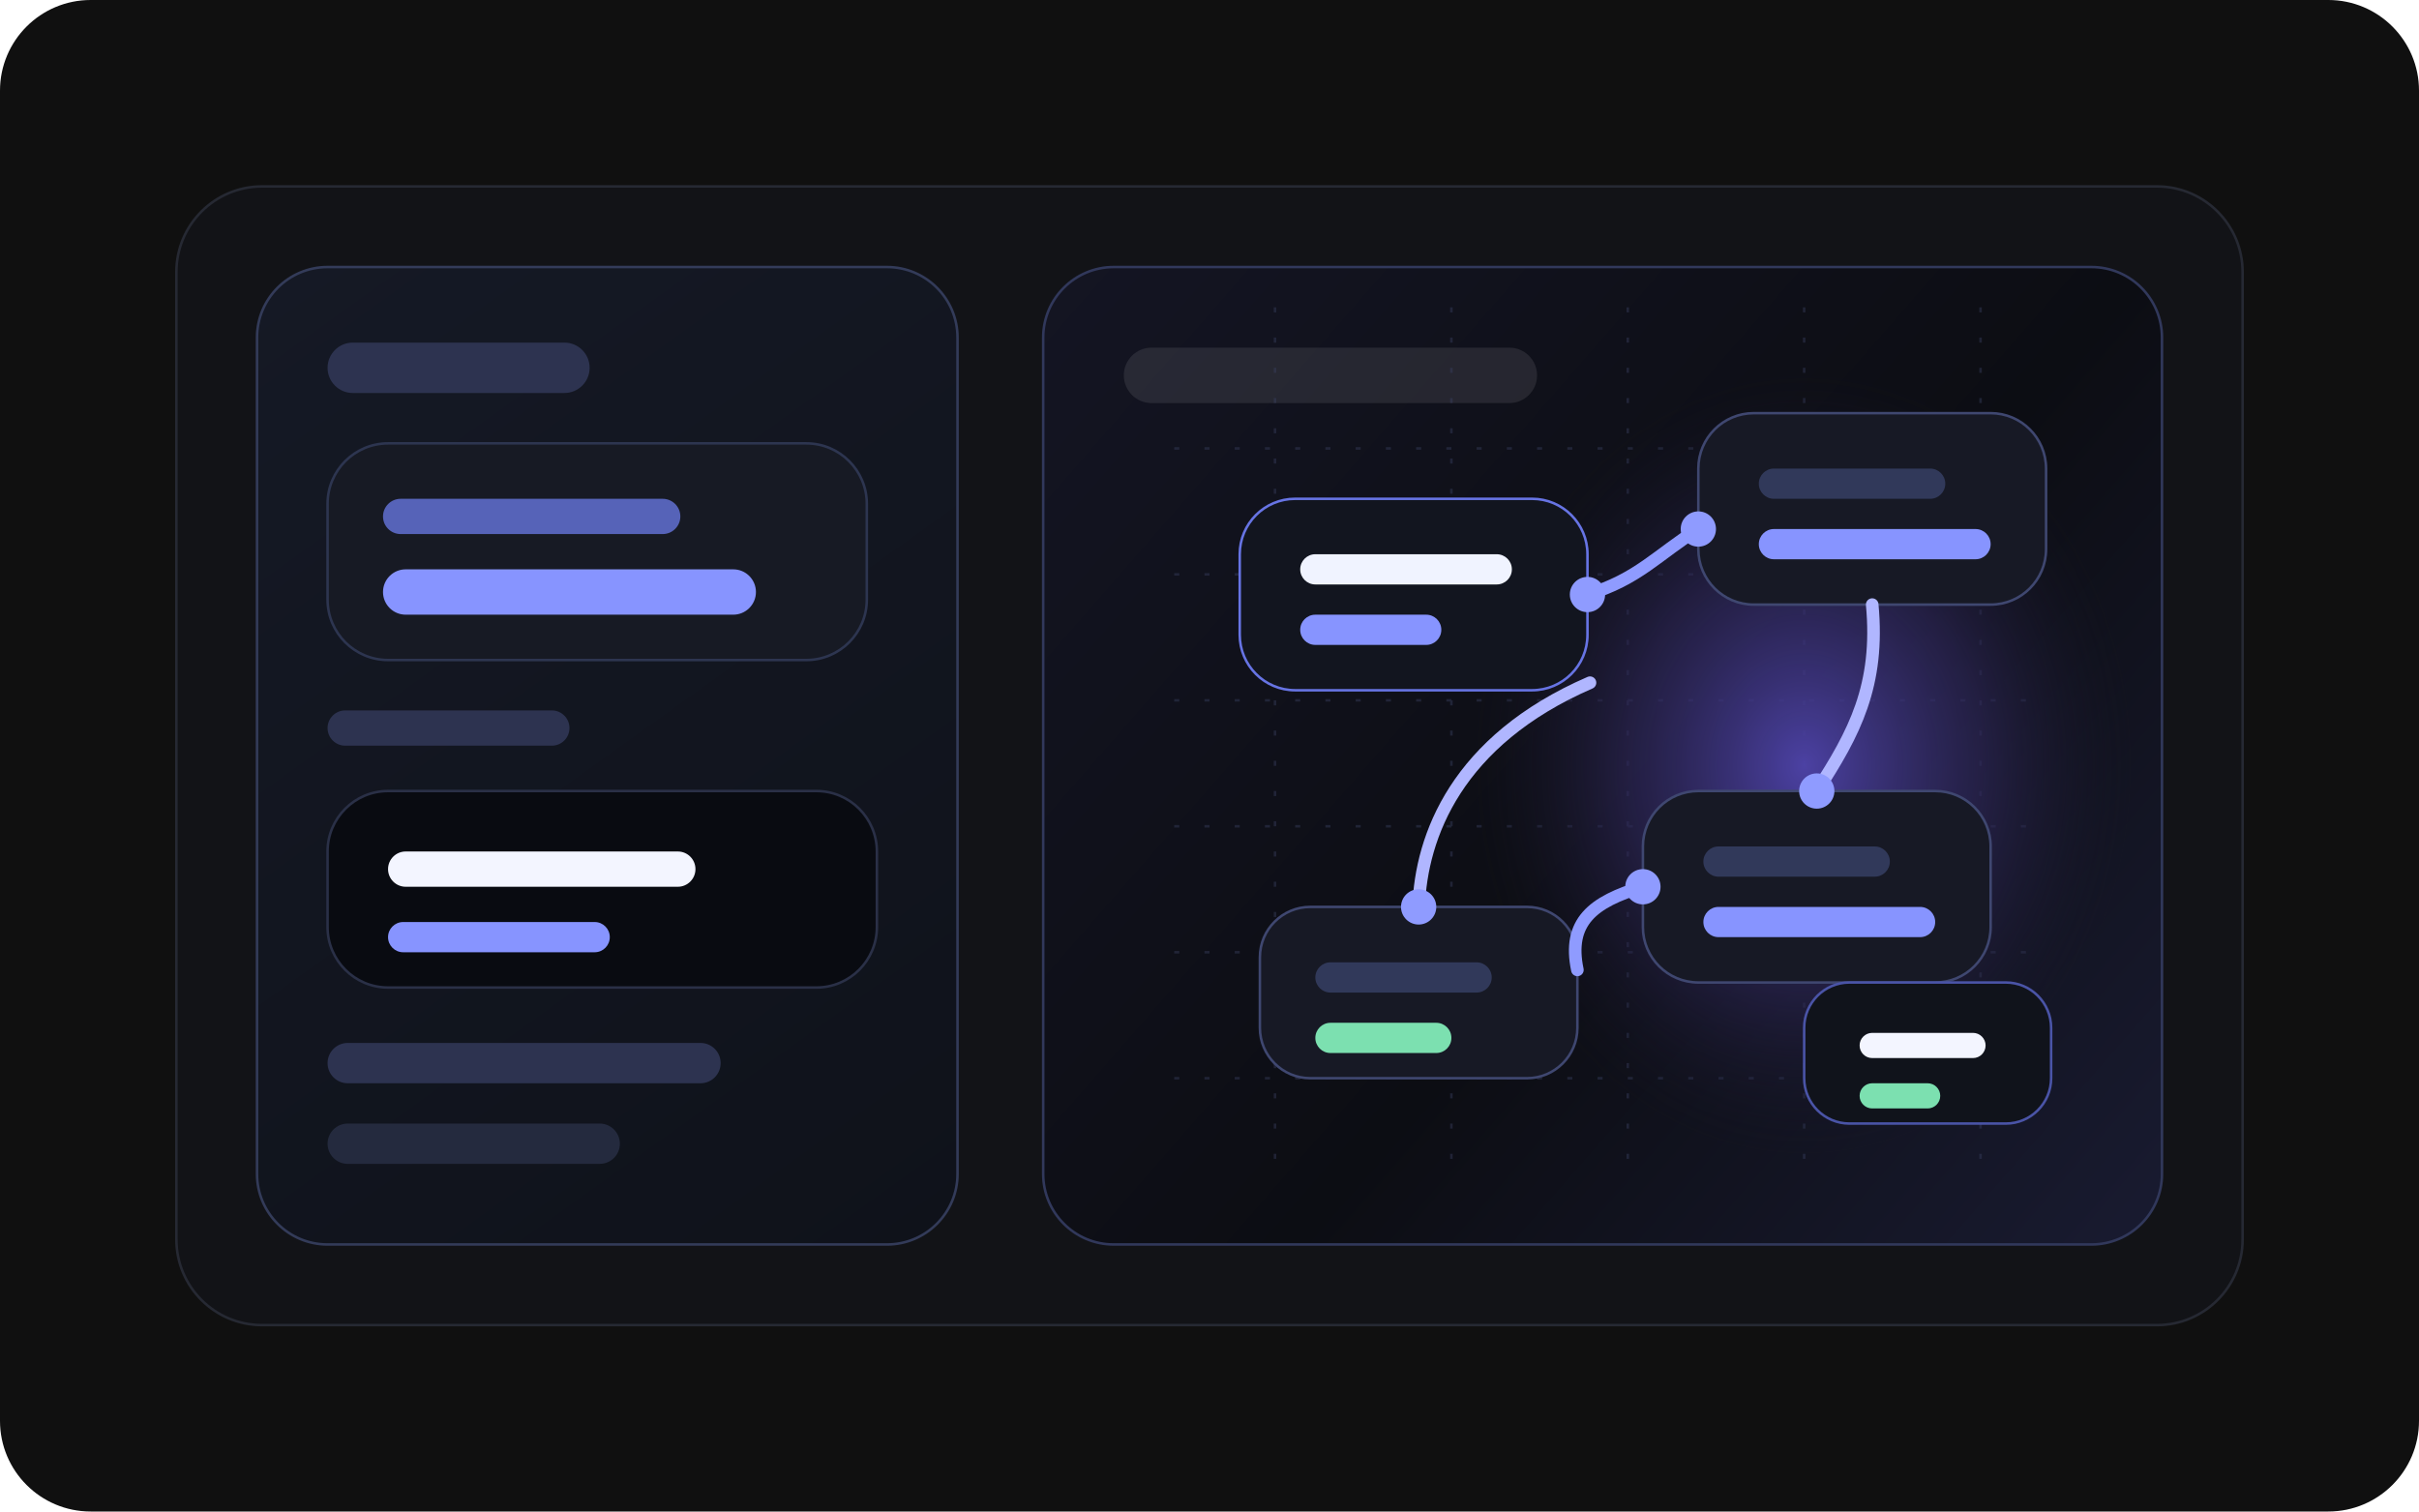
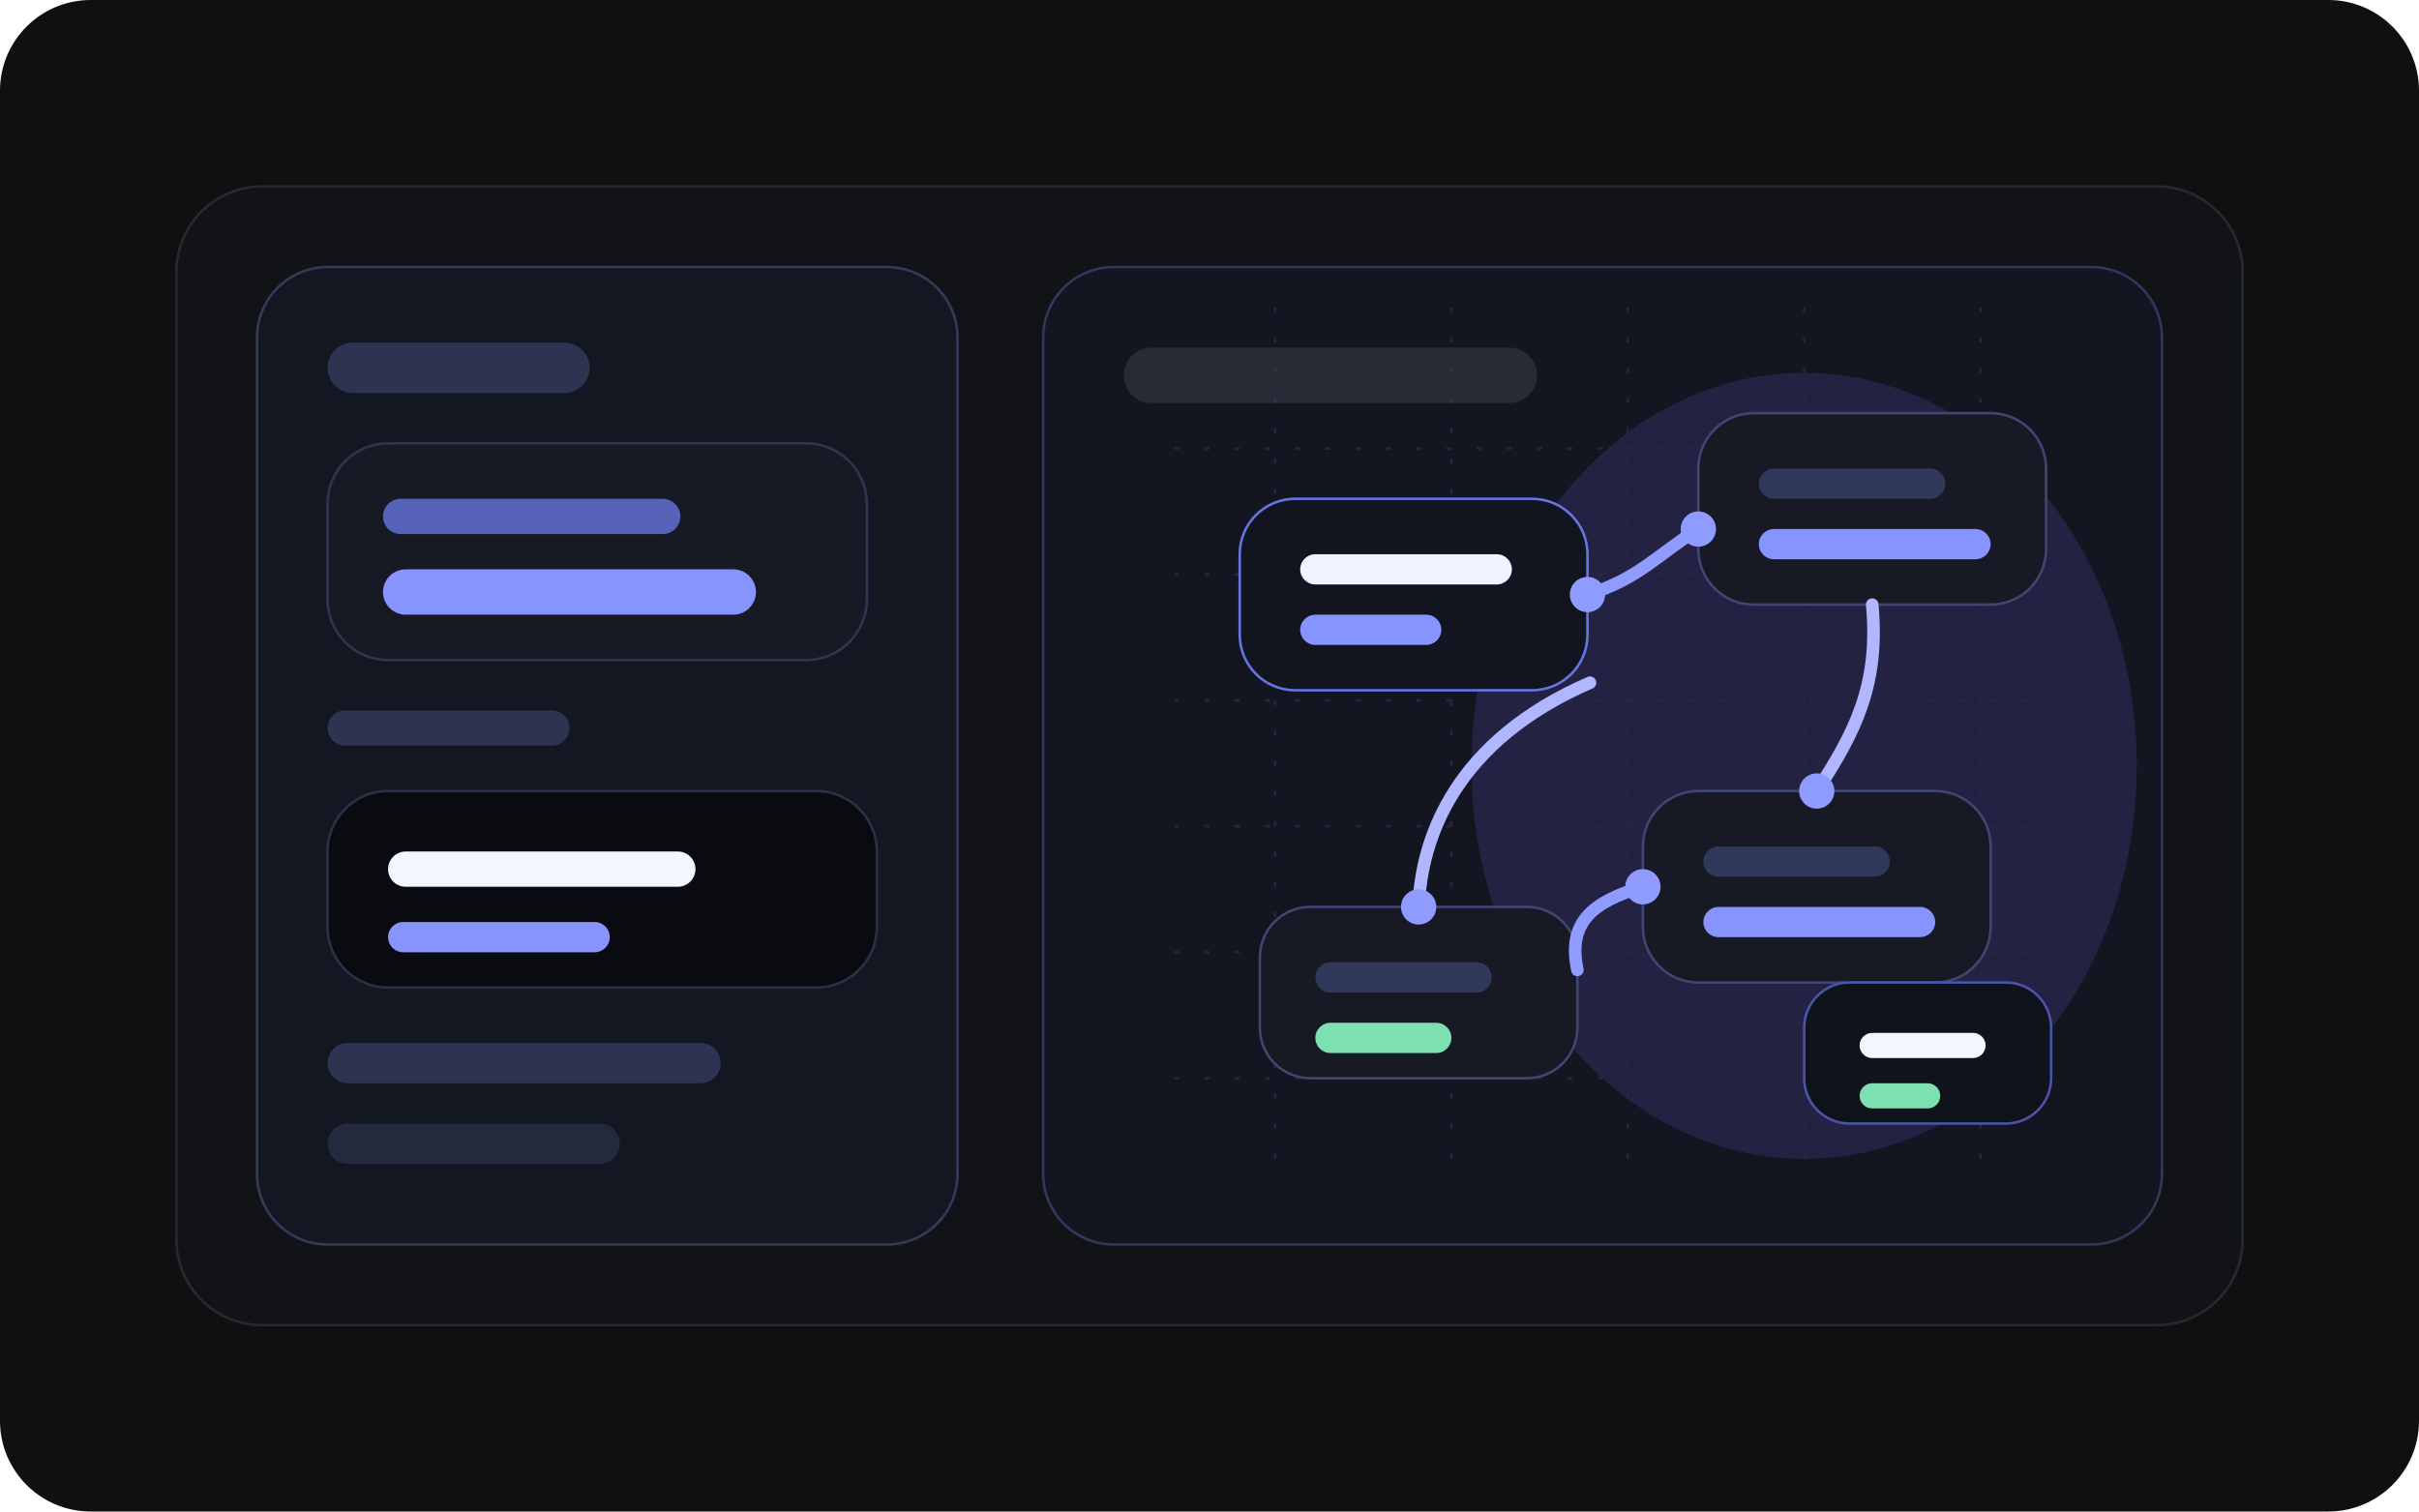
<svg xmlns="http://www.w3.org/2000/svg" width="960" height="600" viewBox="0 0 960 600" fill="none">
  <rect width="960" height="600" rx="36" fill="#101010" />
  <rect x="70" y="74" width="820" height="452" rx="34" fill="#121317" stroke="#262933" />
-   <rect x="102" y="106" width="278" height="388" rx="28" fill="url(#panel)" stroke="#333B59" />
+   <rect x="102" y="106" width="278" height="388" rx="28" fill="#131722" stroke="#333B59" />
  <rect x="130" y="136" width="104" height="20" rx="10" fill="#2D3350" />
  <rect x="130" y="176" width="214" height="86" rx="24" fill="#171A24" stroke="#2D3550" />
  <rect x="152" y="198" width="118" height="14" rx="7" fill="#5663B8" />
  <rect x="152" y="226" width="148" height="18" rx="9" fill="#8794FF" />
  <rect x="130" y="282" width="96" height="14" rx="7" fill="#2D3350" />
  <rect x="130" y="314" width="218" height="78" rx="24" fill="#090B11" stroke="#2A3047" />
  <rect x="154" y="338" width="122" height="14" rx="7" fill="#F3F5FF" />
  <rect x="154" y="366" width="88" height="12" rx="6" fill="#8794FF" />
  <rect x="130" y="414" width="156" height="16" rx="8" fill="#2D3350" />
  <rect x="130" y="446" width="116" height="16" rx="8" fill="#242A3E" />
-   <rect x="414" y="106" width="444" height="388" rx="28" fill="url(#canvas)" stroke="#31385B" />
+   <rect x="414" y="106" width="444" height="388" rx="28" fill="#131521" stroke="#31385B" />
  <rect x="446" y="138" width="164" height="22" rx="11" fill="rgba(255,255,255,0.09)" />
  <g opacity="0.42">
    <path d="M466 178H812" stroke="#3A4162" stroke-dasharray="2 10" />
    <path d="M466 228H812" stroke="#3A4162" stroke-dasharray="2 10" />
    <path d="M466 278H812" stroke="#3A4162" stroke-dasharray="2 10" />
    <path d="M466 328H812" stroke="#3A4162" stroke-dasharray="2 10" />
    <path d="M466 378H812" stroke="#3A4162" stroke-dasharray="2 10" />
    <path d="M466 428H812" stroke="#3A4162" stroke-dasharray="2 10" />
    <path d="M506 122V462" stroke="#3A4162" stroke-dasharray="2 10" />
    <path d="M576 122V462" stroke="#3A4162" stroke-dasharray="2 10" />
    <path d="M646 122V462" stroke="#3A4162" stroke-dasharray="2 10" />
    <path d="M716 122V462" stroke="#3A4162" stroke-dasharray="2 10" />
    <path d="M786 122V462" stroke="#3A4162" stroke-dasharray="2 10" />
  </g>
-   <ellipse cx="716" cy="304" rx="132" ry="156" fill="url(#glow)" />
+   <ellipse cx="716" cy="304" rx="132" ry="156" fill="#2A2750" opacity="0.72" />
  <rect x="492" y="198" width="138" height="76" rx="22" fill="#12151F" stroke="#6774E4" />
  <rect x="516" y="220" width="84" height="12" rx="6" fill="#F0F3FF" />
  <rect x="516" y="244" width="56" height="12" rx="6" fill="#8794FF" />
  <rect x="674" y="164" width="138" height="76" rx="22" fill="#171925" stroke="#3F4770" />
  <rect x="698" y="186" width="74" height="12" rx="6" fill="#31395A" />
  <rect x="698" y="210" width="92" height="12" rx="6" fill="#8794FF" />
  <rect x="652" y="314" width="138" height="76" rx="22" fill="#171925" stroke="#3F4770" />
  <rect x="676" y="336" width="74" height="12" rx="6" fill="#31395A" />
  <rect x="676" y="360" width="92" height="12" rx="6" fill="#8794FF" />
  <rect x="500" y="360" width="126" height="68" rx="20" fill="#171925" stroke="#3F4770" />
  <rect x="522" y="382" width="70" height="12" rx="6" fill="#31395A" />
  <rect x="522" y="406" width="54" height="12" rx="6" fill="#7CE0B0" />
  <path d="M630 236C650 230 658 220 674 210" stroke="#8F9BFF" stroke-width="5" stroke-linecap="round" />
  <path d="M743 240C746 272 736 291 721 314" stroke="#B0B6FF" stroke-width="5" stroke-linecap="round" />
  <path d="M652 352C632 358 622 366 626 385" stroke="#8F9BFF" stroke-width="5" stroke-linecap="round" />
  <path d="M563 360C564 332 578 294 631 271" stroke="#B0B6FF" stroke-width="5" stroke-linecap="round" />
  <circle cx="630" cy="236" r="7" fill="#8F9BFF" />
  <circle cx="674" cy="210" r="7" fill="#8F9BFF" />
  <circle cx="721" cy="314" r="7" fill="#8F9BFF" />
  <circle cx="652" cy="352" r="7" fill="#8F9BFF" />
  <circle cx="563" cy="360" r="7" fill="#8F9BFF" />
  <rect x="716" y="390" width="98" height="56" rx="18" fill="#10131B" stroke="#4A54A7" />
  <rect x="738" y="410" width="50" height="10" rx="5" fill="#F3F5FF" />
  <rect x="738" y="430" width="32" height="10" rx="5" fill="#7CE0B0" />
  <defs>
-     <linearGradient id="panel" x1="102" y1="106" x2="380" y2="494" gradientUnits="userSpaceOnUse">
-       <stop stop-color="#151925" />
-       <stop offset="1" stop-color="#0F121A" />
-     </linearGradient>
-     <linearGradient id="canvas" x1="414" y1="106" x2="858" y2="494" gradientUnits="userSpaceOnUse">
-       <stop stop-color="#141523" />
-       <stop offset="0.56" stop-color="#0C0D13" />
-       <stop offset="1" stop-color="#191B31" />
-     </linearGradient>
-     <radialGradient id="glow" cx="0" cy="0" r="1" gradientUnits="userSpaceOnUse" gradientTransform="translate(716 304) rotate(90) scale(156 132)">
-       <stop stop-color="#4E43A9" stop-opacity="0.96" />
-       <stop offset="0.54" stop-color="#2E2759" stop-opacity="0.64" />
-       <stop offset="1" stop-color="#151523" stop-opacity="0" />
-     </radialGradient>
  </defs>
</svg>
